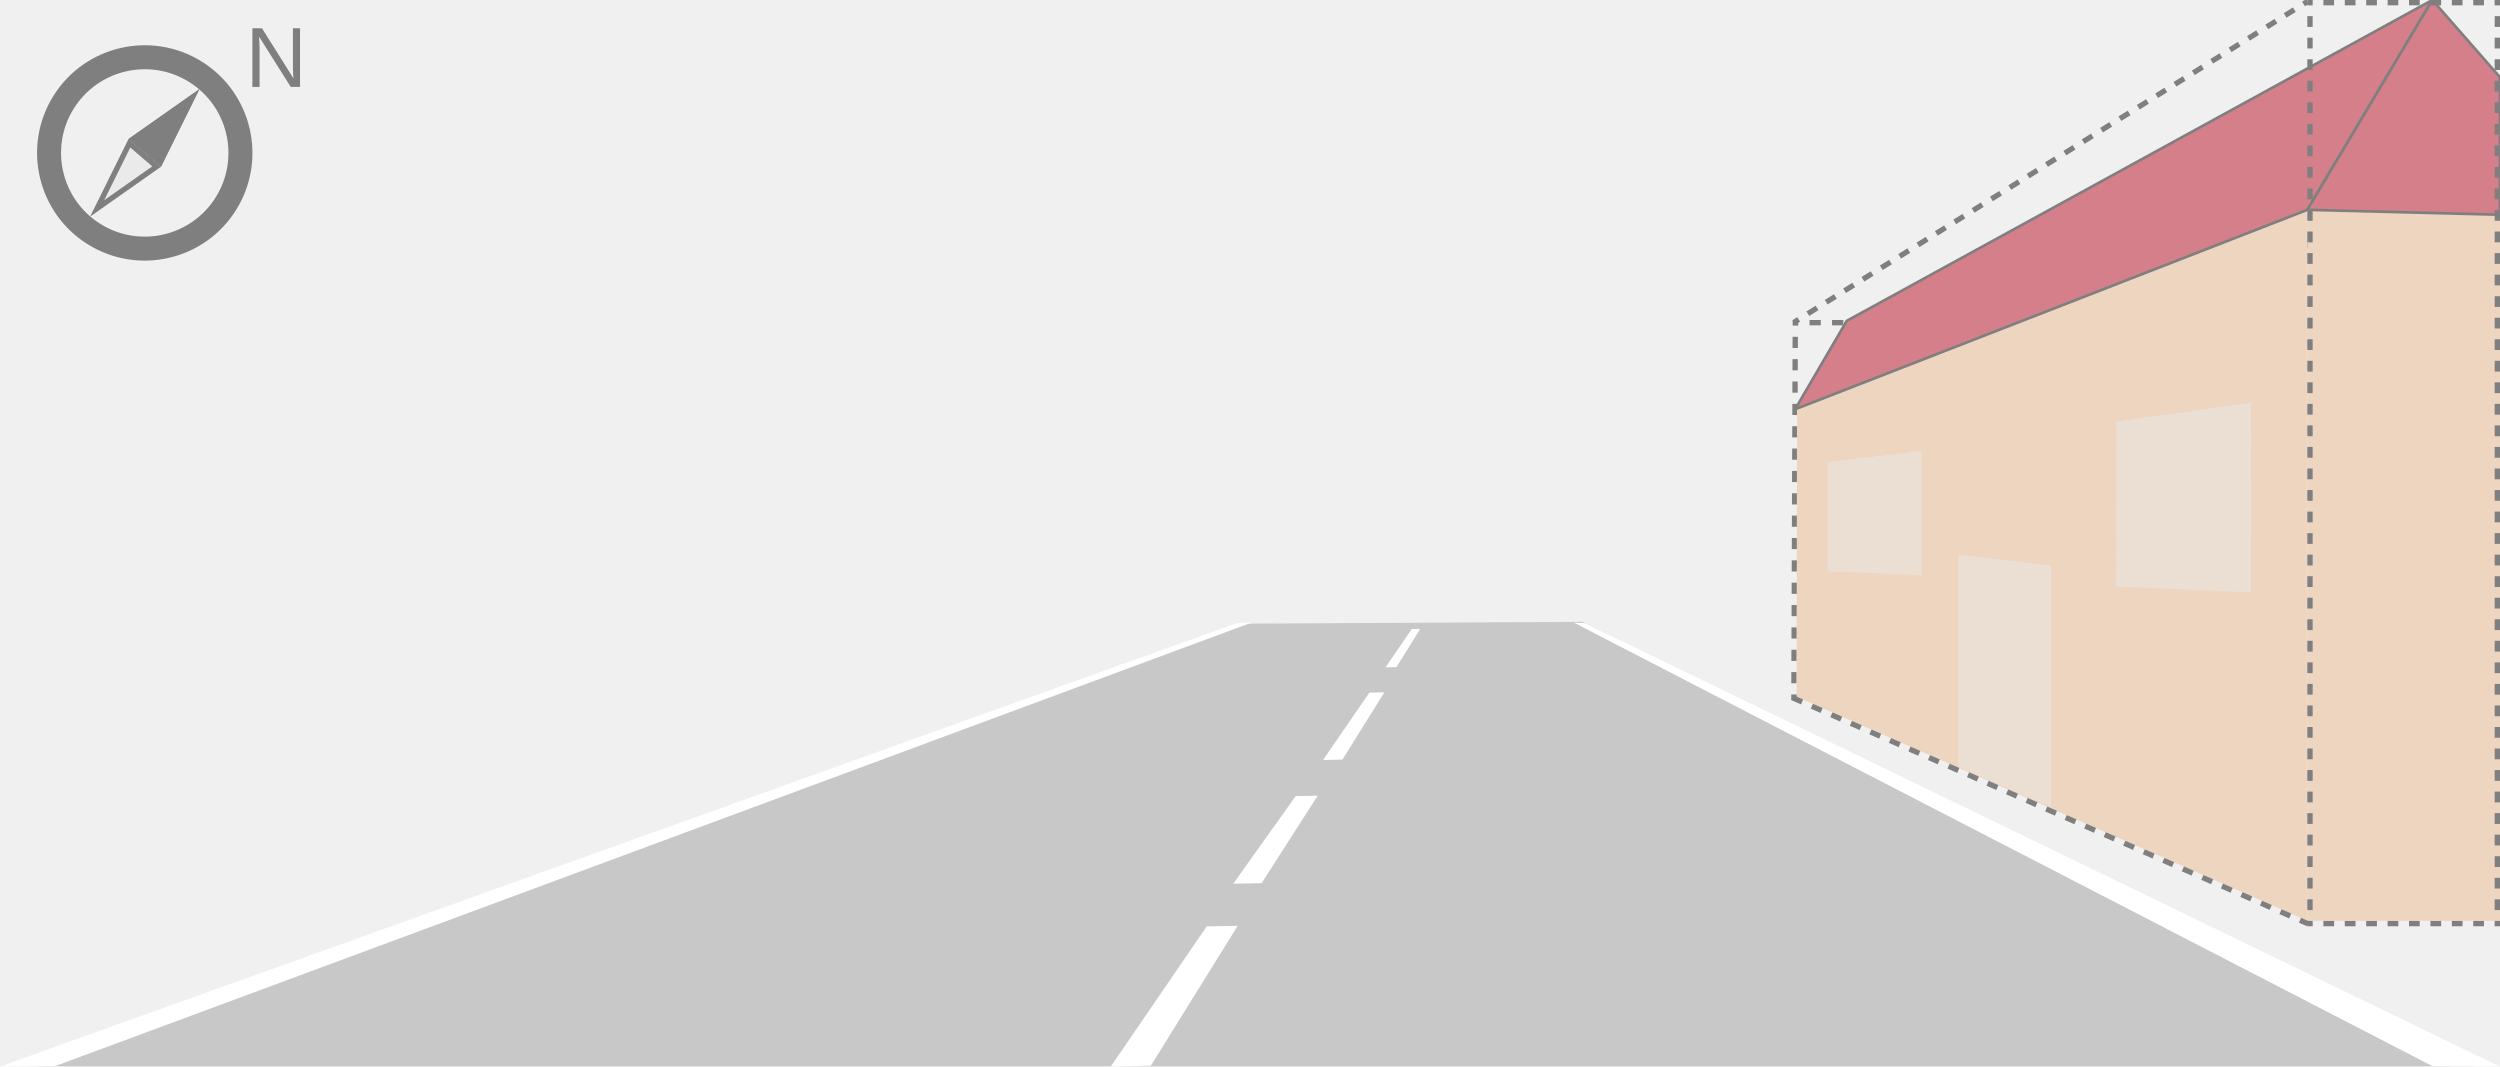
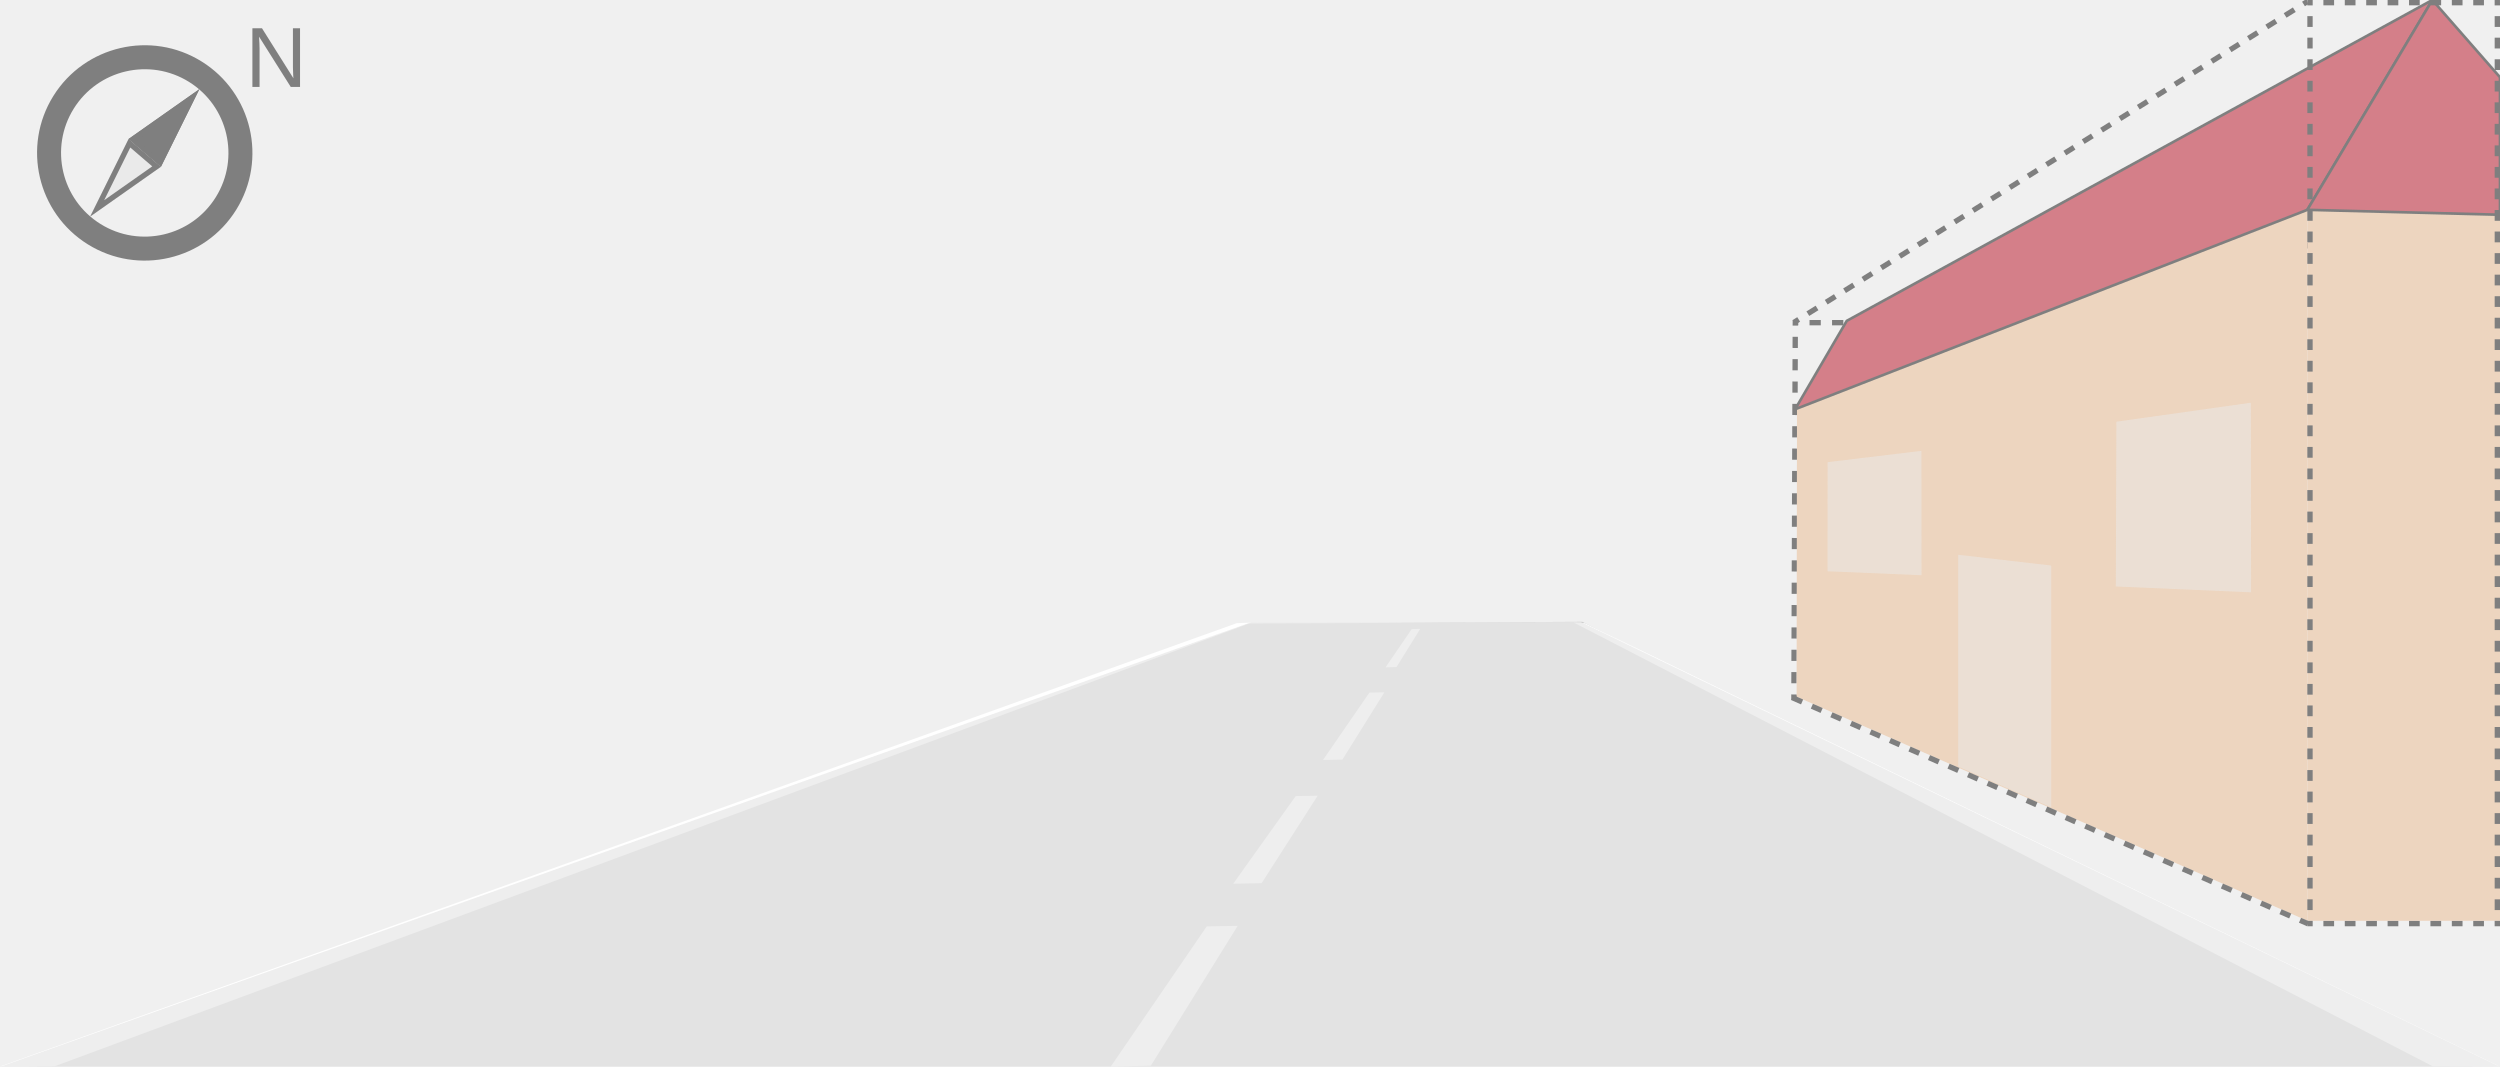
<svg xmlns="http://www.w3.org/2000/svg" width="100%" height="100%" viewBox="0 0 469 200" version="1.1" xml:space="preserve" style="fill-rule:evenodd;clip-rule:evenodd;stroke-linejoin:round;stroke-miterlimit:10;">
  <g transform="matrix(1,0,0,0.816327,-540,-285.714)">
    <g id="Street" transform="matrix(0.652961,0,0,0.799877,540,362.121)">
      <g transform="matrix(0.0299978,0,0,0.0299989,0,2.00018e-12)">
        <path d="M11888,5468L15154,5450L23686,9706L354,9706L11888,5468Z" style="fill:rgb(200,200,200);" />
      </g>
      <g transform="matrix(0.0149989,0,0,0.0149995,0,0)">
        <path d="M23691,10926L23972,10916L1053,19411L-4,19420L23691,10926Z" style="fill:white;" />
      </g>
      <g transform="matrix(0.0299978,0,0,0.0299989,0,0)">
        <path d="M15178,5463L15074,5458L23298,9706L23942,9710L15178,5463Z" style="fill:white;" />
      </g>
      <g transform="matrix(0.0149989,0,0,0.0149995,0,0)">
        <path d="M23115,16734L23708,16724L22045,19402L21276,19420L23115,16734Z" style="fill:white;" />
      </g>
      <g transform="matrix(0.0149989,0,0,0.0149995,2.55516,-2.65737)">
        <path d="M26061,12433L26348,12428L25544,13716L25172,13724L26061,12433Z" style="fill:white;" />
      </g>
      <g transform="matrix(0.0219371,0,0,0.019512,-197.893,-29.0358)">
        <path d="M25991.2,12433L26278.2,12428L25544,13716L25172,13724L25991.2,12433Z" style="fill:white;" />
      </g>
      <g transform="matrix(0.0149989,0,0,0.0149995,0,0)">
        <path d="M27042,11039L27204,11036L26750,11767L26540,11772L27042,11039Z" style="fill:white;" />
      </g>
    </g>
    <g id="Buildings" transform="matrix(0.652961,0,0,0.799877,540,362.121)">
+       <g transform="matrix(0.0299978,0,0,0.0299989,-67.6208,-23.169)">
+         <path d="M19465,6971.47L19409.9,6971.42L19410.1,6917.9L19461.2,6918.09L19461.2,6920.42L19465,6920.42L19465,6971.47ZM19410.9,6703.83L19462,6704.01L19461.6,6811.05L19410.5,6810.86L19410.9,6703.83ZM19411.7,6489.74L19462.7,6489.93L19462.3,6596.97L19411.3,6596.78L19411.7,6489.74ZM19412.5,6275.67L19463.5,6275.86L19463.1,6382.9L19412.1,6382.71L19412.5,6275.67ZM19413.3,6061.59L19464.3,6061.78L19463.9,6168.82L19412.9,6168.63L19413.3,6061.59ZM19414.1,5847.52L19465.1,5847.71L19464.7,5954.75L19413.7,5954.56L19414.1,5847.52ZM19414.8,5633.44L19465.9,5633.63L19465.5,5740.67L19414.4,5740.48L19414.8,5633.44ZM19415.6,5419.36L19466.7,5419.55L19466.3,5526.59L19415.2,5526.4L19415.6,5419.36ZM19416.4,5205.29L19467.5,5205.48L19467.1,5312.52L19416,5312.33L19416.4,5205.29ZM19417.2,4991.22L19468.3,4991.4L19467.9,5098.44L19416.8,5098.25L19417.2,4991.22ZM19418,4777.14L19469,4777.32L19468.7,4884.36L19417.6,4884.17L19418,4777.14ZM19418.8,4563.06L19469.8,4563.25L19469.4,4670.29L19418.4,4670.1L19418.8,4563.06ZM19419.6,4348.98L19470.6,4349.17L19470.2,4456.21L19419.2,4456.02L19419.6,4348.98ZM19420.4,4134.91L19471.4,4135.1L19471,4242.13L19420,4241.95L19420.4,4134.91ZM19421.1,3920.83L19472.2,3921.01L19471.8,4028.05L19420.8,4027.87L19421.1,3920.83ZM19421.9,3706.76L19473,3706.95L19472.6,3813.98L19421.5,3813.8L19421.9,3706.76ZM19422.7,3492.68L19473.8,3492.87L19473.4,3599.91L19422.3,3599.72L19422.7,3492.68ZM19477.2,3332.08L19477.3,3383.13L19474.2,3383.13L19474.2,3385.83L19423.1,3385.64L19423.1,3382.99L19423.3,3383.17L19423.6,3332.12L19477.2,3332.08ZM19693,3331.91L19693,3382.96L19585.1,3383.04L19585.1,3331.99L19693,3331.91ZM19908.7,3331.74L19908.7,3382.79L19800.8,3382.88L19800.8,3331.82L19908.7,3331.74ZM20124.4,3331.57L20124.4,3382.62L20016.6,3382.7L20016.5,3331.65L20124.4,3331.57ZM20340.1,3331.4L20340.1,3382.45L20232.3,3382.54L20232.2,3331.49L20340.1,3331.4ZM20555.8,3331.23L20555.8,3382.28L20448,3382.37L20447.9,3331.32L20555.8,3331.23ZM20771.5,3331.06L20771.5,3382.11L20663.7,3382.2L20663.6,3331.15L20771.5,3331.06ZM20987.2,3330.89L20987.2,3381.94L20879.4,3382.03L20879.3,3330.98L20987.2,3330.89ZM21202.9,3330.72L21202.9,3381.77L21095.1,3381.86L21095.1,3330.81L21202.9,3330.72ZM21418.6,3330.55L21418.7,3381.61L21310.8,3381.69L21310.8,3330.64L21418.6,3330.55ZM21634.3,3330.38L21634.4,3381.43L21526.5,3381.52L21526.5,3330.47L21634.3,3330.38ZM21796.7,3383.84L21745.6,3384.36L21745.6,3381.35L21742.2,3381.35L21742.2,3330.3L21795.8,3330.26L21796.1,3381.31L21796.6,3380.79L21796.7,3383.84ZM21798.9,3598.16L21747.8,3598.68L21746.7,3491.53L21797.8,3491L21798.9,3598.16ZM21801.1,3812.48L21750,3813.01L21748.9,3705.85L21800,3705.32L21801.1,3812.48ZM21803.3,4026.8L21752.2,4027.33L21751.1,3920.17L21802.2,3919.64L21803.3,4026.8ZM21805.5,4241.13L21754.4,4241.65L21753.3,4134.49L21804.4,4133.97L21805.5,4241.13ZM21807.7,4455.44L21756.7,4455.97L21755.5,4348.81L21806.6,4348.28L21807.7,4455.44ZM21809.9,4669.76L21758.9,4670.29L21757.8,4563.13L21808.8,4562.6L21809.9,4669.76ZM21812.1,4884.09L21761.1,4884.62L21760,4777.46L21811,4776.93L21812.1,4884.09ZM21814.3,5098.4L21763.3,5098.93L21762.2,4991.77L21813.2,4991.24L21814.3,5098.4ZM21816.5,5312.73L21765.5,5313.25L21764.4,5206.09L21815.4,5205.57L21816.5,5312.73ZM21818.7,5527.05L21767.7,5527.58L21766.6,5420.42L21817.6,5419.89L21818.7,5527.05ZM21821,5741.37L21769.9,5741.9L21768.8,5634.74L21819.9,5634.21L21821,5741.37ZM21823.2,5955.7L21772.1,5956.22L21771,5849.06L21822.1,5848.53L21823.2,5955.7ZM21825.4,6170.01L21774.3,6170.54L21773.2,6063.38L21824.3,6062.85L21825.4,6170.01ZM21827.6,6384.34L21776.5,6384.86L21775.4,6277.7L21826.5,6277.18L21827.6,6384.34ZM21829.8,6598.65L21778.7,6599.18L21777.6,6492.02L21828.7,6491.49L21829.8,6598.65ZM21832,6812.98L21781,6813.5L21779.8,6706.34L21830.9,6705.82L21832,6812.98ZM21778.6,6973.67L21778.6,6922.62L21782.1,6922.62L21782.1,6920.66L21833.1,6920.14L21833.7,6973.72L21778.6,6973.67ZM21558.2,6973.46L21558.3,6922.41L21668.5,6922.51L21668.4,6973.56L21558.2,6973.46ZM21337.9,6973.25L21337.9,6922.2L21448.1,6922.3L21448.1,6973.35L21337.9,6973.25ZM21117.6,6973.04L21117.6,6921.99L21227.8,6922.09L21227.7,6973.15L21117.6,6973.04ZM20897.2,6972.83L20897.3,6921.78L21007.4,6921.88L21007.4,6972.94L20897.2,6972.83ZM20676.9,6972.62L20676.9,6921.57L20787.1,6921.68L20787,6972.73L20676.9,6972.62ZM20456.5,6972.41L20456.6,6921.36L20566.7,6921.47L20566.7,6972.52L20456.5,6972.41ZM20236.2,6972.2L20236.2,6921.15L20346.4,6921.26L20346.4,6972.31L20236.2,6972.2ZM20015.8,6971.99L20015.9,6920.94L20126.1,6921.05L20126,6972.1L20015.8,6971.99ZM19795.5,6971.79L19795.6,6920.73L19905.7,6920.84L19905.7,6971.89L19795.5,6971.79ZM19575.2,6971.58L19575.2,6920.53L19685.4,6920.63L19685.3,6971.68L19575.2,6971.58Z" style="fill:rgb(127,127,127);" />
+       </g>
+       <g transform="matrix(-0.0299978,0,0,0.0299989,781.293,-13.231)">
+         <path d="M6056.71,6608.5L2101.04,7523.38" style="fill:none;stroke:rgb(127,127,127);stroke-width:51.05px;stroke-dasharray:102.1,102.1,0,0,0,0;" />
+       </g>
+       <g transform="matrix(-0.0299978,0,0,0.0299989,781.293,-13.231)">
+         <path d="M6106.62,3027.51L2101.04,1657.7" style="fill:none;stroke:rgb(127,127,127);stroke-width:51.05px;stroke-dasharray:102.1,102.1,0,0,0,0;" />
+       </g>
+       <g transform="matrix(1,0,0,1,-55.356,-24.8043)">
+         <g transform="matrix(0.0299978,0,0,0.0299989,0,2.00018e-12)">
+           <path d="M19056.2,4241.4L23944,2331.23L23944,9140.38L19052.5,6994.29L19056.2,4241.4Z" style="fill:rgb(237,213,191);" />
+         </g>
+         <g transform="matrix(0.0299978,0,0,0.0299989,0,2.00018e-12)">
+           <path d="M23944,2331.23L25789.3,2379.06L25789.3,9140.38L23944,9140.38L23944,2331.23Z" style="fill:rgb(237,213,191);" />
+         </g>
+         <g transform="matrix(0.0299978,0,0,0.0299989,0,2.00018e-12)">
+           <path d="M20600,5634.99L21491,5738L21491,8054.63L20600,7663.46L20600,5634.99Z" style="fill:rgb(234,234,234);fill-opacity:0.5;" />
+         </g>
+         <g transform="matrix(0.0299978,0,0,0.0299989,-37.6786,-27.1639)">
+           <path d="M20605.5,5653.37L21504.1,5545.04L21504.8,6736.1L20604.6,6698.43L20605.5,5653.37Z" style="fill:rgb(234,234,234);fill-opacity:0.5;" />
+         </g>
+         <g transform="matrix(0.0299978,0,0,0.0299989,45.1531,-22.7987)">
+           <path d="M20610.1,5120.43L21897.9,4938.6L21899.9,6754.47L20604.6,6698.43L20610.1,5120.43Z" style="fill:rgb(234,234,234);fill-opacity:0.5;" />
+         </g>
+         <g transform="matrix(0.0299978,0,0,0.0299989,0,2.00018e-12)">
+           <path d="M19037.9,4241.4L19532.8,3394.55L25141.2,321.689L23944,2331.23L19037.9,4241.4Z" style="fill:rgb(212,127,137);stroke:rgb(127,127,127);stroke-width:25.53px;" />
+         </g>
+         <g transform="matrix(0.0299978,0,0,0.0299989,0,2.00018e-12)">
+           <path d="M25789.3,2378.31L25789.3,1061.98L25141.2,321.689L23944,2331.23L25789.3,2378.31Z" style="fill:rgb(212,127,137);stroke:rgb(127,127,127);stroke-width:25.53px;" />
+         </g>
+       </g>
+       <g transform="matrix(-0.0299978,0,0,0.0299989,781.293,-13.231)">
+         <path d="M8862.06,3047.96L8875.13,3000.51L8831.63,2973.32L8804.58,3016.62L8848.07,3043.8L8862.06,3047.96ZM8716.67,2961.69L8743.73,2918.4L8655.82,2863.47L8628.76,2906.76L8716.67,2961.69ZM8540.85,2851.83L8567.91,2808.53L8480,2753.61L8452.95,2796.9L8540.85,2851.83ZM8365.04,2741.97L8392.09,2698.68L8304.18,2643.74L8277.13,2687.04L8365.04,2741.97ZM8189.22,2632.11L8216.28,2588.82L8128.37,2533.89L8101.32,2577.18L8189.22,2632.11ZM8013.42,2522.26L8040.47,2478.96L7952.56,2424.03L7925.51,2467.33L8013.42,2522.26ZM7837.59,2412.39L7864.65,2369.1L7776.74,2314.17L7749.69,2357.46L7837.59,2412.39ZM7661.78,2302.53L7688.83,2259.24L7600.93,2204.31L7573.87,2247.61L7661.78,2302.53ZM7485.97,2192.68L7513.02,2149.39L7425.12,2094.46L7398.06,2137.75L7485.97,2192.68ZM7310.15,2082.82L7337.21,2039.53L7249.3,1984.6L7222.25,2027.89L7310.15,2082.82ZM7134.34,1972.96L7161.39,1929.67L7073.49,1874.74L7046.44,1918.03L7134.34,1972.96ZM6958.52,1863.1L6985.58,1819.81L6897.67,1764.88L6870.61,1808.17L6958.52,1863.1ZM6782.71,1753.25L6809.77,1709.95L6721.86,1655.02L6694.8,1698.31L6782.71,1753.25ZM6606.9,1643.39L6633.96,1600.1L6546.05,1545.16L6518.99,1588.46L6606.9,1643.39ZM6431.08,1533.53L6458.13,1490.23L6370.23,1435.3L6343.17,1478.6L6431.08,1533.53ZM6255.27,1423.67L6282.32,1380.37L6194.42,1325.45L6167.36,1368.74L6255.27,1423.67ZM6079.45,1313.81L6106.51,1270.52L6018.6,1215.59L5991.55,1258.88L6079.45,1313.81ZM5903.64,1203.95L5930.69,1160.66L5842.78,1105.73L5815.73,1149.02L5903.64,1203.95ZM5727.83,1094.1L5754.88,1050.8L5666.98,995.873L5639.92,1039.17L5727.83,1094.1ZM5552.01,984.234L5579.07,940.94L5491.16,886.01L5464.1,929.304L5552.01,984.234ZM5376.21,874.382L5403.26,831.088L5315.35,776.159L5288.3,819.452L5376.21,874.382ZM5200.39,764.518L5227.44,721.225L5139.53,666.295L5112.48,709.589L5200.39,764.518ZM5024.57,654.663L5051.63,611.369L4963.72,556.439L4936.67,599.733L5024.57,654.663ZM4848.76,544.802L4875.81,501.508L4787.9,446.578L4760.85,489.872L4848.76,544.802ZM4672.95,434.945L4700,391.651L4612.09,336.722L4585.04,380.016L4672.95,434.945ZM4497.13,325.085L4524.18,281.791L4436.28,226.862L4409.22,270.156L4497.13,325.085ZM4321.31,215.226L4348.37,171.932L4260.46,117.003L4233.41,160.297L4321.31,215.226ZM4145.5,105.369L4172.56,62.075L4084.65,7.146L4057.59,50.439L4145.5,105.369ZM3969.69,-4.49L3996.74,-47.784L3953.24,-74.964L3939.26,-28.076L3926.19,-31.67L3969.69,-4.49Z" style="fill:rgb(127,127,127);" />
+       </g>
+       <g transform="matrix(-0.0299978,0,0,0.0299989,781.293,-13.231)">
+         <path d="M8878.74,6617.56L3939.26,8783.37" style="fill:none;stroke:rgb(127,127,127);stroke-width:51.05px;stroke-dasharray:102.1,102.1,0,0,0,0;" />
+       </g>
+       <g transform="matrix(0.0299978,0,0,0.0299989,-55.356,-24.8043)">
+         <path d="M23944,373.265L23944,372.741L23944.3,321.689L23995.3,321.689L23995.3,372.741L23995.1,372.741L23995.1,373.265L23944,373.265ZM24200.3,321.689L24200.3,372.741L24097.8,372.741L24097.8,321.689L24200.3,321.689ZM24405.3,321.689L24405.3,372.741L24302.8,372.741L24302.8,321.689L24405.3,321.689ZM24610.4,321.689L24610.4,372.741L24507.9,372.741L24507.9,321.689L24610.4,321.689ZM24815.4,321.689L24815.4,372.741L24712.9,372.741L24712.9,321.689L24815.4,321.689ZM25020.4,321.689L25020.4,372.741L24917.9,372.741L24917.9,321.689L25020.4,321.689ZM25225.5,321.689L25225.5,372.741L25123,372.741L25123,321.689L25225.5,321.689ZM25430.5,321.689L25430.5,372.741L25328,372.741L25328,321.689L25430.5,321.689ZM25635.6,321.689L25635.6,372.741L25533,372.741L25533,321.689L25635.6,321.689ZM25789.3,373.265L25738.3,373.265L25738.3,372.741L25738.1,372.741L25738.1,321.689L25789.1,321.689L25789.3,372.741L25789.3,373.265ZM25789.3,579.558L25738.3,579.558L25738.3,476.412L25789.3,476.412L25789.3,579.558ZM25789.3,785.861L25738.3,785.861L25738.3,682.709L25789.3,682.709L25789.3,785.861ZM25789.3,992.162L25738.3,992.162L25738.3,889.011L25789.3,889.011L25789.3,992.162ZM25789.3,1198.45L25738.3,1198.45L25738.3,1095.3L25789.3,1095.3L25789.3,1198.45ZM25789.3,1404.76L25738.3,1404.76L25738.3,1301.6L25789.3,1301.6L25789.3,1404.76ZM25789.3,1611.05L25738.3,1611.05L25738.3,1507.89L25789.3,1507.89L25789.3,1611.05ZM25789.3,1817.35L25738.3,1817.35L25738.3,1714.19L25789.3,1714.19L25789.3,1817.35ZM25789.3,2023.64L25738.3,2023.64L25738.3,1920.49L25789.3,1920.49L25789.3,2023.64ZM25789.3,2229.93L25738.3,2229.93L25738.3,2126.79L25789.3,2126.79L25789.3,2229.93ZM25789.3,2436.22L25738.3,2436.22L25738.3,2333.08L25789.3,2333.08L25789.3,2436.22ZM25789.3,2642.53L25738.3,2642.53L25738.3,2539.38L25789.3,2539.38L25789.3,2642.53ZM25789.3,2848.82L25738.3,2848.82L25738.3,2745.68L25789.3,2745.68L25789.3,2848.82ZM25789.3,3055.12L25738.3,3055.12L25738.3,2951.97L25789.3,2951.97L25789.3,3055.12ZM25789.3,3261.42L25738.3,3261.42L25738.3,3158.27L25789.3,3158.27L25789.3,3261.42ZM25789.3,3467.73L25738.3,3467.73L25738.3,3364.58L25789.3,3364.58L25789.3,3467.73ZM25789.3,3674.01L25738.3,3674.01L25738.3,3570.87L25789.3,3570.87L25789.3,3674.01ZM25789.3,3880.31L25738.3,3880.31L25738.3,3777.17L25789.3,3777.17L25789.3,3880.31ZM25789.3,4086.59L25738.3,4086.59L25738.3,3983.45L25789.3,3983.45L25789.3,4086.59ZM25789.3,4292.92L25738.3,4292.92L25738.3,4189.77L25789.3,4189.77L25789.3,4292.92ZM25789.3,4499.21L25738.3,4499.21L25738.3,4396.06L25789.3,4396.06L25789.3,4499.21ZM25789.3,4705.49L25738.3,4705.49L25738.3,4602.35L25789.3,4602.35L25789.3,4705.49ZM25789.3,4911.81L25738.3,4911.81L25738.3,4808.65L25789.3,4808.65L25789.3,4911.81ZM25789.3,5118.08L25738.3,5118.08L25738.3,5014.94L25789.3,5014.94L25789.3,5118.08ZM25789.3,5324.38L25738.3,5324.38L25738.3,5221.23L25789.3,5221.23L25789.3,5324.38ZM25789.3,5530.67L25738.3,5530.67L25738.3,5427.53L25789.3,5427.53L25789.3,5530.67ZM25789.3,5736.98L25738.3,5736.98L25738.3,5633.83L25789.3,5633.83L25789.3,5736.98ZM25789.3,5943.27L25738.3,5943.27L25738.3,5840.12L25789.3,5840.12L25789.3,5943.27ZM25789.3,6149.58L25738.3,6149.58L25738.3,6046.43L25789.3,6046.43L25789.3,6149.58ZM25789.3,6355.88L25738.3,6355.88L25738.3,6252.73L25789.3,6252.73L25789.3,6355.88ZM25789.3,6562.16L25738.3,6562.16L25738.3,6459.01L25789.3,6459.01L25789.3,6562.16ZM25789.3,6768.47L25738.3,6768.47L25738.3,6665.32L25789.3,6665.32L25789.3,6768.47ZM25789.3,6974.77L25738.3,6974.77L25738.3,6871.62L25789.3,6871.62L25789.3,6974.77ZM25789.3,7181.06L25738.3,7181.06L25738.3,7077.91L25789.3,7077.91L25789.3,7181.06ZM25789.3,7387.36L25738.3,7387.36L25738.3,7284.21L25789.3,7284.21L25789.3,7387.36ZM25789.3,7593.65L25738.3,7593.65L25738.3,7490.5L25789.3,7490.5L25789.3,7593.65ZM25789.3,7799.96L25738.3,7799.96L25738.3,7696.81L25789.3,7696.81L25789.3,7799.96ZM25789.3,8006.24L25738.3,8006.24L25738.3,7903.1L25789.3,7903.1L25789.3,8006.24ZM25789.3,8212.54L25738.3,8212.54L25738.3,8109.4L25789.3,8109.4L25789.3,8212.54ZM25789.3,8418.85L25738.3,8418.85L25738.3,8315.7L25789.3,8315.7L25789.3,8418.85ZM25789.3,8625.14L25738.3,8625.14L25738.3,8521.99L25789.3,8521.99L25789.3,8625.14ZM25789.3,8831.43L25738.3,8831.43L25738.3,8728.29L25789.3,8728.29L25789.3,8831.43ZM25789.3,9037.73L25738.3,9037.73L25738.3,8934.58L25789.3,8934.58L25789.3,9037.73ZM25738.1,9192.45L25738.1,9141.4L25738.3,9141.4L25738.3,9140.88L25789.3,9140.88L25789.3,9192.45L25738.1,9192.45ZM25533,9192.45L25533,9141.4L25635.6,9141.4L25635.6,9192.45L25533,9192.45ZM25328,9192.45L25328,9141.4L25430.5,9141.4L25430.5,9192.45L25328,9192.45ZM25123,9192.45L25123,9141.4L25225.5,9141.4L25225.5,9192.45L25123,9192.45ZM24917.9,9192.45L24917.9,9141.4L25020.4,9141.4L25020.4,9192.45L24917.9,9192.45ZM24712.9,9192.45L24712.9,9141.4L24815.4,9141.4L24815.4,9192.45L24712.9,9192.45ZM24507.9,9192.45L24507.9,9141.4L24610.4,9141.4L24610.4,9192.45L24507.9,9192.45ZM24302.8,9192.45L24302.8,9141.4L24405.3,9141.4L24405.3,9192.45L24302.8,9192.45ZM24097.8,9192.45L24097.8,9141.4L24200.3,9141.4L24200.3,9192.45L24097.8,9192.45ZM23944,9140.88L23995.1,9140.88L23995.1,9141.4L23995.3,9141.4L23995.3,9192.45L23944,9192.45L23944,9140.88ZM23944,8934.59L23995.1,8934.59L23995.1,9037.73L23944,9037.73L23944,8934.59ZM23944,8728.28L23995.1,8728.28L23995.1,8831.43L23944,8831.43L23944,8728.28ZM23944,8521.98L23995.1,8521.98L23995.1,8625.13L23944,8625.13L23944,8521.98ZM23944,8315.7L23995.1,8315.7L23995.1,8418.84L23944,8418.84L23944,8315.7ZM23944,8109.39L23995.1,8109.39L23995.1,8212.54L23944,8212.54L23944,8109.39ZM23944,7903.1L23995.1,7903.1L23995.1,8006.25L23944,8006.25L23944,7903.1ZM23944,7696.8L23995.1,7696.8L23995.1,7799.95L23944,7799.95L23944,7696.8ZM23944,7490.5L23995.1,7490.5L23995.1,7593.66L23944,7593.66L23944,7490.5ZM23944,7284.21L23995.1,7284.21L23995.1,7387.35L23944,7387.35L23944,7284.21ZM23944,7077.92L23995.1,7077.92L23995.1,7181.07L23944,7181.07L23944,7077.92ZM23944,6871.61L23995.1,6871.61L23995.1,6974.76L23944,6974.76L23944,6871.61ZM23944,6665.32L23995.1,6665.32L23995.1,6768.47L23944,6768.47L23944,6665.32ZM23944,6459.03L23995.1,6459.03L23995.1,6562.18L23944,6562.18L23944,6459.03ZM23944,6252.72L23995.1,6252.72L23995.1,6355.87L23944,6355.87L23944,6252.72ZM23944,6046.42L23995.1,6046.42L23995.1,6149.57L23944,6149.57L23944,6046.42ZM23944,5840.14L23995.1,5840.14L23995.1,5943.28L23944,5943.28L23944,5840.14ZM23944,5633.83L23995.1,5633.83L23995.1,5736.98L23944,5736.98L23944,5633.83ZM23944,5427.55L23995.1,5427.55L23995.1,5530.69L23944,5530.69L23944,5427.55ZM23944,5221.22L23995.1,5221.22L23995.1,5324.38L23944,5324.38L23944,5221.22ZM23944,5014.94L23995.1,5014.94L23995.1,5118.08L23944,5118.08L23944,5014.94ZM23944,4808.65L23995.1,4808.65L23995.1,4911.8L23944,4911.8L23944,4808.65ZM23944,4602.34L23995.1,4602.34L23995.1,4705.49L23944,4705.49L23944,4602.34ZM23944,4396.06L23995.1,4396.06L23995.1,4499.21L23944,4499.21L23944,4396.06ZM23944,4189.77L23995.1,4189.77L23995.1,4292.91L23944,4292.91L23944,4189.77ZM23944,3983.47L23995.1,3983.47L23995.1,4086.62L23944,4086.62L23944,3983.47ZM23944,3777.16L23995.1,3777.16L23995.1,3880.31L23944,3880.31L23944,3777.16ZM23944,3570.88L23995.1,3570.88L23995.1,3674.02L23944,3674.02L23944,3570.88ZM23944,3364.56L23995.1,3364.56L23995.1,3467.71L23944,3467.71L23944,3364.56ZM23944,3158.26L23995.1,3158.26L23995.1,3261.41L23944,3261.41L23944,3158.26ZM23944,2951.98L23995.1,2951.98L23995.1,3055.13L23944,3055.13L23944,2951.98ZM23944,2745.67L23995.1,2745.67L23995.1,2848.82L23944,2848.82L23944,2745.67ZM23944,2539.37L23995.1,2539.37L23995.1,2642.52L23944,2642.52L23944,2539.37ZM23944,2333.08L23995.1,2333.08L23995.1,2436.23L23944,2436.23L23944,2333.08ZM23944,2126.79L23995.1,2126.79L23995.1,2229.94L23944,2229.94L23944,2126.79ZM23944,1920.5L23995.1,1920.5L23995.1,2023.64L23944,2023.64L23944,1920.5ZM23944,1714.19L23995.1,1714.19L23995.1,1817.33L23944,1817.33L23944,1714.19ZM23944,1507.9L23995.1,1507.9L23995.1,1611.05L23944,1611.05L23944,1507.9ZM23944,1301.6L23995.1,1301.6L23995.1,1404.75L23944,1404.75L23944,1301.6ZM23944,1095.3L23995.1,1095.3L23995.1,1198.45L23944,1198.45L23944,1095.3ZM23944,889.004L23995.1,889.004L23995.1,992.153L23944,992.153L23944,889.004ZM23944,682.709L23995.1,682.709L23995.1,785.858L23944,785.858L23944,682.709ZM23944,476.412L23995.1,476.412L23995.1,579.561L23944,579.561L23944,476.412Z" style="fill:rgb(127,127,127);" />
+       </g>
+     </g>
+     <g transform="matrix(1.96053,0,0,1.70483,364.934,325.233)">
      <g id="Bounding-box">
-         <g transform="matrix(0.0299978,0,0,0.0299989,-67.6208,-23.169)">
-           <path d="M19465,6971.47L19409.9,6971.42L19410.1,6917.9L19461.2,6918.09L19461.2,6920.42L19465,6920.42L19465,6971.47ZM19410.9,6703.83L19462,6704.01L19461.6,6811.05L19410.5,6810.86L19410.9,6703.83ZM19411.7,6489.74L19462.7,6489.93L19462.3,6596.97L19411.3,6596.78L19411.7,6489.74ZM19412.5,6275.67L19463.5,6275.86L19463.1,6382.9L19412.1,6382.71L19412.5,6275.67ZM19413.3,6061.59L19464.3,6061.78L19463.9,6168.82L19412.9,6168.63L19413.3,6061.59ZM19414.1,5847.52L19465.1,5847.71L19464.7,5954.75L19413.7,5954.56L19414.1,5847.52ZM19414.8,5633.44L19465.9,5633.63L19465.5,5740.67L19414.4,5740.48L19414.8,5633.44ZM19415.6,5419.36L19466.7,5419.55L19466.3,5526.59L19415.2,5526.4L19415.6,5419.36ZM19416.4,5205.29L19467.5,5205.48L19467.1,5312.52L19416,5312.33L19416.4,5205.29ZM19417.2,4991.22L19468.3,4991.4L19467.9,5098.44L19416.8,5098.25L19417.2,4991.22ZM19418,4777.14L19469,4777.32L19468.7,4884.36L19417.6,4884.17L19418,4777.14ZM19418.8,4563.06L19469.8,4563.25L19469.4,4670.29L19418.4,4670.1L19418.8,4563.06ZM19419.6,4348.98L19470.6,4349.17L19470.2,4456.21L19419.2,4456.02L19419.6,4348.98ZM19420.4,4134.91L19471.4,4135.1L19471,4242.13L19420,4241.95L19420.4,4134.91ZM19421.1,3920.83L19472.2,3921.01L19471.8,4028.05L19420.8,4027.87L19421.1,3920.83ZM19421.9,3706.76L19473,3706.95L19472.6,3813.98L19421.5,3813.8L19421.9,3706.76ZM19422.7,3492.68L19473.8,3492.87L19473.4,3599.91L19422.3,3599.72L19422.7,3492.68ZM19477.2,3332.08L19477.3,3383.13L19474.2,3383.13L19474.2,3385.83L19423.1,3385.64L19423.1,3382.99L19423.3,3383.17L19423.6,3332.12L19477.2,3332.08ZM19693,3331.91L19693,3382.96L19585.1,3383.04L19585.1,3331.99L19693,3331.91ZM19908.7,3331.74L19908.7,3382.79L19800.8,3382.88L19800.8,3331.82L19908.7,3331.74ZM20124.4,3331.57L20124.4,3382.62L20016.6,3382.7L20016.5,3331.65L20124.4,3331.57ZM20340.1,3331.4L20340.1,3382.45L20232.3,3382.54L20232.2,3331.49L20340.1,3331.4ZM20555.8,3331.23L20555.8,3382.28L20448,3382.37L20447.9,3331.32L20555.8,3331.23ZM20771.5,3331.06L20771.5,3382.11L20663.7,3382.2L20663.6,3331.15L20771.5,3331.06ZM20987.2,3330.89L20987.2,3381.94L20879.4,3382.03L20879.3,3330.98L20987.2,3330.89ZM21202.9,3330.72L21202.9,3381.77L21095.1,3381.86L21095.1,3330.81L21202.9,3330.72ZM21418.6,3330.55L21418.7,3381.61L21310.8,3381.69L21310.8,3330.64L21418.6,3330.55ZM21634.3,3330.38L21634.4,3381.43L21526.5,3381.52L21526.5,3330.47L21634.3,3330.38ZM21796.7,3383.84L21745.6,3384.36L21745.6,3381.35L21742.2,3381.35L21742.2,3330.3L21795.8,3330.26L21796.1,3381.31L21796.6,3380.79L21796.7,3383.84ZM21798.9,3598.16L21747.8,3598.68L21746.7,3491.53L21797.8,3491L21798.9,3598.16ZM21801.1,3812.48L21750,3813.01L21748.9,3705.85L21800,3705.32L21801.1,3812.48ZM21803.3,4026.8L21752.2,4027.33L21751.1,3920.17L21802.2,3919.64L21803.3,4026.8ZM21805.5,4241.13L21754.4,4241.65L21753.3,4134.49L21804.4,4133.97L21805.5,4241.13ZM21807.7,4455.44L21756.7,4455.97L21755.5,4348.81L21806.6,4348.28L21807.7,4455.44ZM21809.9,4669.76L21758.9,4670.29L21757.8,4563.13L21808.8,4562.6L21809.9,4669.76ZM21812.1,4884.09L21761.1,4884.62L21760,4777.46L21811,4776.93L21812.1,4884.09ZM21814.3,5098.4L21763.3,5098.93L21762.2,4991.77L21813.2,4991.24L21814.3,5098.4ZM21816.5,5312.73L21765.5,5313.25L21764.4,5206.09L21815.4,5205.57L21816.5,5312.73ZM21818.7,5527.05L21767.7,5527.58L21766.6,5420.42L21817.6,5419.89L21818.7,5527.05ZM21821,5741.37L21769.9,5741.9L21768.8,5634.74L21819.9,5634.21L21821,5741.37ZM21823.2,5955.7L21772.1,5956.22L21771,5849.06L21822.1,5848.53L21823.2,5955.7ZM21825.4,6170.01L21774.3,6170.54L21773.2,6063.38L21824.3,6062.85L21825.4,6170.01ZM21827.6,6384.34L21776.5,6384.86L21775.4,6277.7L21826.5,6277.18L21827.6,6384.34ZM21829.8,6598.65L21778.7,6599.18L21777.6,6492.02L21828.7,6491.49L21829.8,6598.65ZM21832,6812.98L21781,6813.5L21779.8,6706.34L21830.9,6705.82L21832,6812.98ZM21778.6,6973.67L21778.6,6922.62L21782.1,6922.62L21782.1,6920.66L21833.1,6920.14L21833.7,6973.72L21778.6,6973.67ZM21558.2,6973.46L21558.3,6922.41L21668.5,6922.51L21668.4,6973.56L21558.2,6973.46ZM21337.9,6973.25L21337.9,6922.2L21448.1,6922.3L21448.1,6973.35L21337.9,6973.25ZM21117.6,6973.04L21117.6,6921.99L21227.8,6922.09L21227.7,6973.15L21117.6,6973.04ZM20897.2,6972.83L20897.3,6921.78L21007.4,6921.88L21007.4,6972.94L20897.2,6972.83ZM20676.9,6972.62L20676.9,6921.57L20787.1,6921.68L20787,6972.73L20676.9,6972.62ZM20456.5,6972.41L20456.6,6921.36L20566.7,6921.47L20566.7,6972.52L20456.5,6972.41ZM20236.2,6972.2L20236.2,6921.15L20346.4,6921.26L20346.4,6972.31L20236.2,6972.2ZM20015.8,6971.99L20015.9,6920.94L20126.1,6921.05L20126,6972.1L20015.8,6971.99ZM19795.5,6971.79L19795.6,6920.73L19905.7,6920.84L19905.7,6971.89L19795.5,6971.79ZM19575.2,6971.58L19575.2,6920.53L19685.4,6920.63L19685.3,6971.68L19575.2,6971.58Z" style="fill:rgb(127,127,127);" />
-         </g>
-         <g transform="matrix(-0.0299978,0,0,0.0299989,781.293,-13.231)">
-           <path d="M6056.71,6608.5L2101.04,7523.38" style="fill:none;stroke:rgb(127,127,127);stroke-width:51.05px;stroke-dasharray:102.1,102.1,0,0,0,0;" />
-         </g>
-         <g transform="matrix(-0.0299978,0,0,0.0299989,781.293,-13.231)">
-           <path d="M6106.62,3027.51L2101.04,1657.7" style="fill:none;stroke:rgb(127,127,127);stroke-width:51.05px;stroke-dasharray:102.1,102.1,0,0,0,0;" />
-         </g>
-         <g transform="matrix(1,0,0,1,-55.356,-24.8043)">
-           <g transform="matrix(0.0299978,0,0,0.0299989,0,2.00018e-12)">
-             <path d="M19056.2,4241.4L23944,2331.23L23944,9140.38L19052.5,6994.29L19056.2,4241.4Z" style="fill:rgb(237,213,191);" />
-           </g>
-           <g transform="matrix(0.0299978,0,0,0.0299989,0,2.00018e-12)">
-             <path d="M23944,2331.23L25789.3,2379.06L25789.3,9140.38L23944,9140.38L23944,2331.23Z" style="fill:rgb(237,213,191);" />
-           </g>
-           <g transform="matrix(0.0299978,0,0,0.0299989,0,2.00018e-12)">
-             <path d="M20600,5634.99L21491,5738L21491,8054.63L20600,7663.46L20600,5634.99Z" style="fill:rgb(234,234,234);fill-opacity:0.5;" />
-           </g>
-           <g transform="matrix(0.0299978,0,0,0.0299989,-37.6786,-27.1639)">
-             <path d="M20605.5,5653.37L21504.1,5545.04L21504.8,6736.1L20604.6,6698.43L20605.5,5653.37Z" style="fill:rgb(234,234,234);fill-opacity:0.5;" />
-           </g>
-           <g transform="matrix(0.0299978,0,0,0.0299989,45.1531,-22.7987)">
-             <path d="M20610.1,5120.43L21897.9,4938.6L21899.9,6754.47L20604.6,6698.43L20610.1,5120.43Z" style="fill:rgb(234,234,234);fill-opacity:0.5;" />
-           </g>
-           <g transform="matrix(0.0299978,0,0,0.0299989,0,2.00018e-12)">
-             <path d="M19037.9,4241.4L19532.8,3394.55L25141.2,321.689L23944,2331.23L19037.9,4241.4Z" style="fill:rgb(212,127,137);stroke:rgb(127,127,127);stroke-width:25.53px;" />
-           </g>
-           <g transform="matrix(0.0299978,0,0,0.0299989,0,2.00018e-12)">
-             <path d="M25789.3,2378.31L25789.3,1061.98L25141.2,321.689L23944,2331.23L25789.3,2378.31Z" style="fill:rgb(212,127,137);stroke:rgb(127,127,127);stroke-width:25.53px;" />
-           </g>
-         </g>
-         <g transform="matrix(-0.0299978,0,0,0.0299989,781.293,-13.231)">
-           <path d="M8862.06,3047.96L8875.13,3000.51L8831.63,2973.32L8804.58,3016.62L8848.07,3043.8L8862.06,3047.96ZM8716.67,2961.69L8743.73,2918.4L8655.82,2863.47L8628.76,2906.76L8716.67,2961.69ZM8540.85,2851.83L8567.91,2808.53L8480,2753.61L8452.95,2796.9L8540.85,2851.83ZM8365.04,2741.97L8392.09,2698.68L8304.18,2643.74L8277.13,2687.04L8365.04,2741.97ZM8189.22,2632.11L8216.28,2588.82L8128.37,2533.89L8101.32,2577.18L8189.22,2632.11ZM8013.42,2522.26L8040.47,2478.96L7952.56,2424.03L7925.51,2467.33L8013.42,2522.26ZM7837.59,2412.39L7864.65,2369.1L7776.74,2314.17L7749.69,2357.46L7837.59,2412.39ZM7661.78,2302.53L7688.83,2259.24L7600.93,2204.31L7573.87,2247.61L7661.78,2302.53ZM7485.97,2192.68L7513.02,2149.39L7425.12,2094.46L7398.06,2137.75L7485.97,2192.68ZM7310.15,2082.82L7337.21,2039.53L7249.3,1984.6L7222.25,2027.89L7310.15,2082.82ZM7134.34,1972.96L7161.39,1929.67L7073.49,1874.74L7046.44,1918.03L7134.34,1972.96ZM6958.52,1863.1L6985.58,1819.81L6897.67,1764.88L6870.61,1808.17L6958.52,1863.1ZM6782.71,1753.25L6809.77,1709.95L6721.86,1655.02L6694.8,1698.31L6782.71,1753.25ZM6606.9,1643.39L6633.96,1600.1L6546.05,1545.16L6518.99,1588.46L6606.9,1643.39ZM6431.08,1533.53L6458.13,1490.23L6370.23,1435.3L6343.17,1478.6L6431.08,1533.53ZM6255.27,1423.67L6282.32,1380.37L6194.42,1325.45L6167.36,1368.74L6255.27,1423.67ZM6079.45,1313.81L6106.51,1270.52L6018.6,1215.59L5991.55,1258.88L6079.45,1313.81ZM5903.64,1203.95L5930.69,1160.66L5842.78,1105.73L5815.73,1149.02L5903.64,1203.95ZM5727.83,1094.1L5754.88,1050.8L5666.98,995.873L5639.92,1039.17L5727.83,1094.1ZM5552.01,984.234L5579.07,940.94L5491.16,886.01L5464.1,929.304L5552.01,984.234ZM5376.21,874.382L5403.26,831.088L5315.35,776.159L5288.3,819.452L5376.21,874.382ZM5200.39,764.518L5227.44,721.225L5139.53,666.295L5112.48,709.589L5200.39,764.518ZM5024.57,654.663L5051.63,611.369L4963.72,556.439L4936.67,599.733L5024.57,654.663ZM4848.76,544.802L4875.81,501.508L4787.9,446.578L4760.85,489.872L4848.76,544.802ZM4672.95,434.945L4700,391.651L4612.09,336.722L4585.04,380.016L4672.95,434.945ZM4497.13,325.085L4524.18,281.791L4436.28,226.862L4409.22,270.156L4497.13,325.085ZM4321.31,215.226L4348.37,171.932L4260.46,117.003L4233.41,160.297L4321.31,215.226ZM4145.5,105.369L4172.56,62.075L4084.65,7.146L4057.59,50.439L4145.5,105.369ZM3969.69,-4.49L3996.74,-47.784L3953.24,-74.964L3939.26,-28.076L3926.19,-31.67L3969.69,-4.49Z" style="fill:rgb(127,127,127);" />
-         </g>
-         <g transform="matrix(-0.0299978,0,0,0.0299989,781.293,-13.231)">
-           <path d="M8878.74,6617.56L3939.26,8783.37" style="fill:none;stroke:rgb(127,127,127);stroke-width:51.05px;stroke-dasharray:102.1,102.1,0,0,0,0;" />
-         </g>
-         <g transform="matrix(0.0299978,0,0,0.0299989,-55.356,-24.8043)">
-           <path d="M23944,373.265L23944,372.741L23944.3,321.689L23995.3,321.689L23995.3,372.741L23995.1,372.741L23995.1,373.265L23944,373.265ZM24200.3,321.689L24200.3,372.741L24097.8,372.741L24097.8,321.689L24200.3,321.689ZM24405.3,321.689L24405.3,372.741L24302.8,372.741L24302.8,321.689L24405.3,321.689ZM24610.4,321.689L24610.4,372.741L24507.9,372.741L24507.9,321.689L24610.4,321.689ZM24815.4,321.689L24815.4,372.741L24712.9,372.741L24712.9,321.689L24815.4,321.689ZM25020.4,321.689L25020.4,372.741L24917.9,372.741L24917.9,321.689L25020.4,321.689ZM25225.5,321.689L25225.5,372.741L25123,372.741L25123,321.689L25225.5,321.689ZM25430.5,321.689L25430.5,372.741L25328,372.741L25328,321.689L25430.5,321.689ZM25635.6,321.689L25635.6,372.741L25533,372.741L25533,321.689L25635.6,321.689ZM25789.3,373.265L25738.3,373.265L25738.3,372.741L25738.1,372.741L25738.1,321.689L25789.1,321.689L25789.3,372.741L25789.3,373.265ZM25789.3,579.558L25738.3,579.558L25738.3,476.412L25789.3,476.412L25789.3,579.558ZM25789.3,785.861L25738.3,785.861L25738.3,682.709L25789.3,682.709L25789.3,785.861ZM25789.3,992.162L25738.3,992.162L25738.3,889.011L25789.3,889.011L25789.3,992.162ZM25789.3,1198.45L25738.3,1198.45L25738.3,1095.3L25789.3,1095.3L25789.3,1198.45ZM25789.3,1404.76L25738.3,1404.76L25738.3,1301.6L25789.3,1301.6L25789.3,1404.76ZM25789.3,1611.05L25738.3,1611.05L25738.3,1507.89L25789.3,1507.89L25789.3,1611.05ZM25789.3,1817.35L25738.3,1817.35L25738.3,1714.19L25789.3,1714.19L25789.3,1817.35ZM25789.3,2023.64L25738.3,2023.64L25738.3,1920.49L25789.3,1920.49L25789.3,2023.64ZM25789.3,2229.93L25738.3,2229.93L25738.3,2126.79L25789.3,2126.79L25789.3,2229.93ZM25789.3,2436.22L25738.3,2436.22L25738.3,2333.08L25789.3,2333.08L25789.3,2436.22ZM25789.3,2642.53L25738.3,2642.53L25738.3,2539.38L25789.3,2539.38L25789.3,2642.53ZM25789.3,2848.82L25738.3,2848.82L25738.3,2745.68L25789.3,2745.68L25789.3,2848.82ZM25789.3,3055.12L25738.3,3055.12L25738.3,2951.97L25789.3,2951.97L25789.3,3055.12ZM25789.3,3261.42L25738.3,3261.42L25738.3,3158.27L25789.3,3158.27L25789.3,3261.42ZM25789.3,3467.73L25738.3,3467.73L25738.3,3364.58L25789.3,3364.58L25789.3,3467.73ZM25789.3,3674.01L25738.3,3674.01L25738.3,3570.87L25789.3,3570.87L25789.3,3674.01ZM25789.3,3880.31L25738.3,3880.31L25738.3,3777.17L25789.3,3777.17L25789.3,3880.31ZM25789.3,4086.59L25738.3,4086.59L25738.3,3983.45L25789.3,3983.45L25789.3,4086.59ZM25789.3,4292.92L25738.3,4292.92L25738.3,4189.77L25789.3,4189.77L25789.3,4292.92ZM25789.3,4499.21L25738.3,4499.21L25738.3,4396.06L25789.3,4396.06L25789.3,4499.21ZM25789.3,4705.49L25738.3,4705.49L25738.3,4602.35L25789.3,4602.35L25789.3,4705.49ZM25789.3,4911.81L25738.3,4911.81L25738.3,4808.65L25789.3,4808.65L25789.3,4911.81ZM25789.3,5118.08L25738.3,5118.08L25738.3,5014.94L25789.3,5014.94L25789.3,5118.08ZM25789.3,5324.38L25738.3,5324.38L25738.3,5221.23L25789.3,5221.23L25789.3,5324.38ZM25789.3,5530.67L25738.3,5530.67L25738.3,5427.53L25789.3,5427.53L25789.3,5530.67ZM25789.3,5736.98L25738.3,5736.98L25738.3,5633.83L25789.3,5633.83L25789.3,5736.98ZM25789.3,5943.27L25738.3,5943.27L25738.3,5840.12L25789.3,5840.12L25789.3,5943.27ZM25789.3,6149.58L25738.3,6149.58L25738.3,6046.43L25789.3,6046.43L25789.3,6149.58ZM25789.3,6355.88L25738.3,6355.88L25738.3,6252.73L25789.3,6252.73L25789.3,6355.88ZM25789.3,6562.16L25738.3,6562.16L25738.3,6459.01L25789.3,6459.01L25789.3,6562.16ZM25789.3,6768.47L25738.3,6768.47L25738.3,6665.32L25789.3,6665.32L25789.3,6768.47ZM25789.3,6974.77L25738.3,6974.77L25738.3,6871.62L25789.3,6871.62L25789.3,6974.77ZM25789.3,7181.06L25738.3,7181.06L25738.3,7077.91L25789.3,7077.91L25789.3,7181.06ZM25789.3,7387.36L25738.3,7387.36L25738.3,7284.21L25789.3,7284.21L25789.3,7387.36ZM25789.3,7593.65L25738.3,7593.65L25738.3,7490.5L25789.3,7490.5L25789.3,7593.65ZM25789.3,7799.96L25738.3,7799.96L25738.3,7696.81L25789.3,7696.81L25789.3,7799.96ZM25789.3,8006.24L25738.3,8006.24L25738.3,7903.1L25789.3,7903.1L25789.3,8006.24ZM25789.3,8212.54L25738.3,8212.54L25738.3,8109.4L25789.3,8109.4L25789.3,8212.54ZM25789.3,8418.85L25738.3,8418.85L25738.3,8315.7L25789.3,8315.7L25789.3,8418.85ZM25789.3,8625.14L25738.3,8625.14L25738.3,8521.99L25789.3,8521.99L25789.3,8625.14ZM25789.3,8831.43L25738.3,8831.43L25738.3,8728.29L25789.3,8728.29L25789.3,8831.43ZM25789.3,9037.73L25738.3,9037.73L25738.3,8934.58L25789.3,8934.58L25789.3,9037.73ZM25738.1,9192.45L25738.1,9141.4L25738.3,9141.4L25738.3,9140.88L25789.3,9140.88L25789.3,9192.45L25738.1,9192.45ZM25533,9192.45L25533,9141.4L25635.6,9141.4L25635.6,9192.45L25533,9192.45ZM25328,9192.45L25328,9141.4L25430.5,9141.4L25430.5,9192.45L25328,9192.45ZM25123,9192.45L25123,9141.4L25225.5,9141.4L25225.5,9192.45L25123,9192.45ZM24917.9,9192.45L24917.9,9141.4L25020.4,9141.4L25020.4,9192.45L24917.9,9192.45ZM24712.9,9192.45L24712.9,9141.4L24815.4,9141.4L24815.4,9192.45L24712.9,9192.45ZM24507.9,9192.45L24507.9,9141.4L24610.4,9141.4L24610.4,9192.45L24507.9,9192.45ZM24302.8,9192.45L24302.8,9141.4L24405.3,9141.4L24405.3,9192.45L24302.8,9192.45ZM24097.8,9192.45L24097.8,9141.4L24200.3,9141.4L24200.3,9192.45L24097.8,9192.45ZM23944,9140.88L23995.1,9140.88L23995.1,9141.4L23995.3,9141.4L23995.3,9192.45L23944,9192.45L23944,9140.88ZM23944,8934.59L23995.1,8934.59L23995.1,9037.73L23944,9037.73L23944,8934.59ZM23944,8728.28L23995.1,8728.28L23995.1,8831.43L23944,8831.43L23944,8728.28ZM23944,8521.98L23995.1,8521.98L23995.1,8625.13L23944,8625.13L23944,8521.98ZM23944,8315.7L23995.1,8315.7L23995.1,8418.84L23944,8418.84L23944,8315.7ZM23944,8109.39L23995.1,8109.39L23995.1,8212.54L23944,8212.54L23944,8109.39ZM23944,7903.1L23995.1,7903.1L23995.1,8006.25L23944,8006.25L23944,7903.1ZM23944,7696.8L23995.1,7696.8L23995.1,7799.95L23944,7799.95L23944,7696.8ZM23944,7490.5L23995.1,7490.5L23995.1,7593.66L23944,7593.66L23944,7490.5ZM23944,7284.21L23995.1,7284.21L23995.1,7387.35L23944,7387.35L23944,7284.21ZM23944,7077.92L23995.1,7077.92L23995.1,7181.07L23944,7181.07L23944,7077.92ZM23944,6871.61L23995.1,6871.61L23995.1,6974.76L23944,6974.76L23944,6871.61ZM23944,6665.32L23995.1,6665.32L23995.1,6768.47L23944,6768.47L23944,6665.32ZM23944,6459.03L23995.1,6459.03L23995.1,6562.18L23944,6562.18L23944,6459.03ZM23944,6252.72L23995.1,6252.72L23995.1,6355.87L23944,6355.87L23944,6252.72ZM23944,6046.42L23995.1,6046.42L23995.1,6149.57L23944,6149.57L23944,6046.42ZM23944,5840.14L23995.1,5840.14L23995.1,5943.28L23944,5943.28L23944,5840.14ZM23944,5633.83L23995.1,5633.83L23995.1,5736.98L23944,5736.98L23944,5633.83ZM23944,5427.55L23995.1,5427.55L23995.1,5530.69L23944,5530.69L23944,5427.55ZM23944,5221.22L23995.1,5221.22L23995.1,5324.38L23944,5324.38L23944,5221.22ZM23944,5014.94L23995.1,5014.94L23995.1,5118.08L23944,5118.08L23944,5014.94ZM23944,4808.65L23995.1,4808.65L23995.1,4911.8L23944,4911.8L23944,4808.65ZM23944,4602.34L23995.1,4602.34L23995.1,4705.49L23944,4705.49L23944,4602.34ZM23944,4396.06L23995.1,4396.06L23995.1,4499.21L23944,4499.21L23944,4396.06ZM23944,4189.77L23995.1,4189.77L23995.1,4292.91L23944,4292.91L23944,4189.77ZM23944,3983.47L23995.1,3983.47L23995.1,4086.62L23944,4086.62L23944,3983.47ZM23944,3777.16L23995.1,3777.16L23995.1,3880.31L23944,3880.31L23944,3777.16ZM23944,3570.88L23995.1,3570.88L23995.1,3674.02L23944,3674.02L23944,3570.88ZM23944,3364.56L23995.1,3364.56L23995.1,3467.71L23944,3467.71L23944,3364.56ZM23944,3158.26L23995.1,3158.26L23995.1,3261.41L23944,3261.41L23944,3158.26ZM23944,2951.98L23995.1,2951.98L23995.1,3055.13L23944,3055.13L23944,2951.98ZM23944,2745.67L23995.1,2745.67L23995.1,2848.82L23944,2848.82L23944,2745.67ZM23944,2539.37L23995.1,2539.37L23995.1,2642.52L23944,2642.52L23944,2539.37ZM23944,2333.08L23995.1,2333.08L23995.1,2436.23L23944,2436.23L23944,2333.08ZM23944,2126.79L23995.1,2126.79L23995.1,2229.94L23944,2229.94L23944,2126.79ZM23944,1920.5L23995.1,1920.5L23995.1,2023.64L23944,2023.64L23944,1920.5ZM23944,1714.19L23995.1,1714.19L23995.1,1817.33L23944,1817.33L23944,1714.19ZM23944,1507.9L23995.1,1507.9L23995.1,1611.05L23944,1611.05L23944,1507.9ZM23944,1301.6L23995.1,1301.6L23995.1,1404.75L23944,1404.75L23944,1301.6ZM23944,1095.3L23995.1,1095.3L23995.1,1198.45L23944,1198.45L23944,1095.3ZM23944,889.004L23995.1,889.004L23995.1,992.153L23944,992.153L23944,889.004ZM23944,682.709L23995.1,682.709L23995.1,785.858L23944,785.858L23944,682.709ZM23944,476.412L23995.1,476.412L23995.1,579.561L23944,579.561L23944,476.412Z" style="fill:rgb(127,127,127);" />
-         </g>
+         <path d="M240.573,98.374L328.515,158.334L89.295,158.334L208.905,98.46L240.573,98.374Z" style="fill:rgb(234,234,234);fill-opacity:0.8;" />
      </g>
    </g>
    <g id="cardinal-direction" transform="matrix(0.168986,0.137772,-0.119697,0.220314,-6888.03,11305.9)">
      <g transform="matrix(0.999531,-0.0287655,0.0325823,0.999531,1745.17,154.476)">
        <g transform="matrix(-0.151565,0.928749,-1.05198,-0.151565,-49064.2,-67373.5)">
          <g transform="matrix(3.60822e-16,3.04013,-4.0676,7.77156e-16,6450.07,-53820.8)">
            <path d="M114.666,32.2L120.759,51.271L108.572,51.271L114.666,32.2Z" style="fill:rgb(234,234,234);" />
            <path d="M114.666,32.2L120.759,51.271L108.572,51.271L114.666,32.2ZM114.666,37.117L110.53,50.06L118.801,50.06L114.666,37.117Z" style="fill:rgb(127,127,127);" />
          </g>
          <g transform="matrix(2.77556e-17,-3.04013,4.0676,-2.91434e-16,6032.97,-53123.6)">
            <path d="M114.666,32.2L120.759,51.271L108.572,51.271L114.666,32.2Z" style="fill:rgb(127,127,127);" />
            <path d="M114.666,32.2L120.759,51.271L108.572,51.271L114.666,32.2ZM114.666,37.117L110.53,50.06L118.801,50.06L114.666,37.117Z" style="fill:rgb(127,127,127);" />
          </g>
        </g>
        <g transform="matrix(5.2769,0,0,6.6878,3443.51,-55126.3)">
          <path d="M530.238,233.354C540.647,233.354 549.098,239.62 549.098,247.337C549.098,255.054 540.647,261.319 530.238,261.319C519.829,261.319 511.378,255.054 511.378,247.337C511.378,239.62 519.829,233.354 530.238,233.354ZM530.238,236.469C522.147,236.469 515.579,241.339 515.579,247.337C515.579,253.335 522.147,258.205 530.238,258.205C538.329,258.205 544.897,253.335 544.897,247.337C544.897,241.339 538.329,236.469 530.238,236.469Z" style="fill:rgb(127,127,127);" />
        </g>
      </g>
      <g transform="matrix(-2.79922,1.75048,-1.86299,-2.63015,6317.06,-53649.4)">
        <g transform="matrix(23.4414,0,0,23.4414,22.1103,0)">
                </g>
        <text x="5.182px" y="0px" style="font-family:'ArialMT', 'Arial';font-size:23.441px;fill:rgb(127,127,127);">N</text>
      </g>
    </g>
  </g>
</svg>
